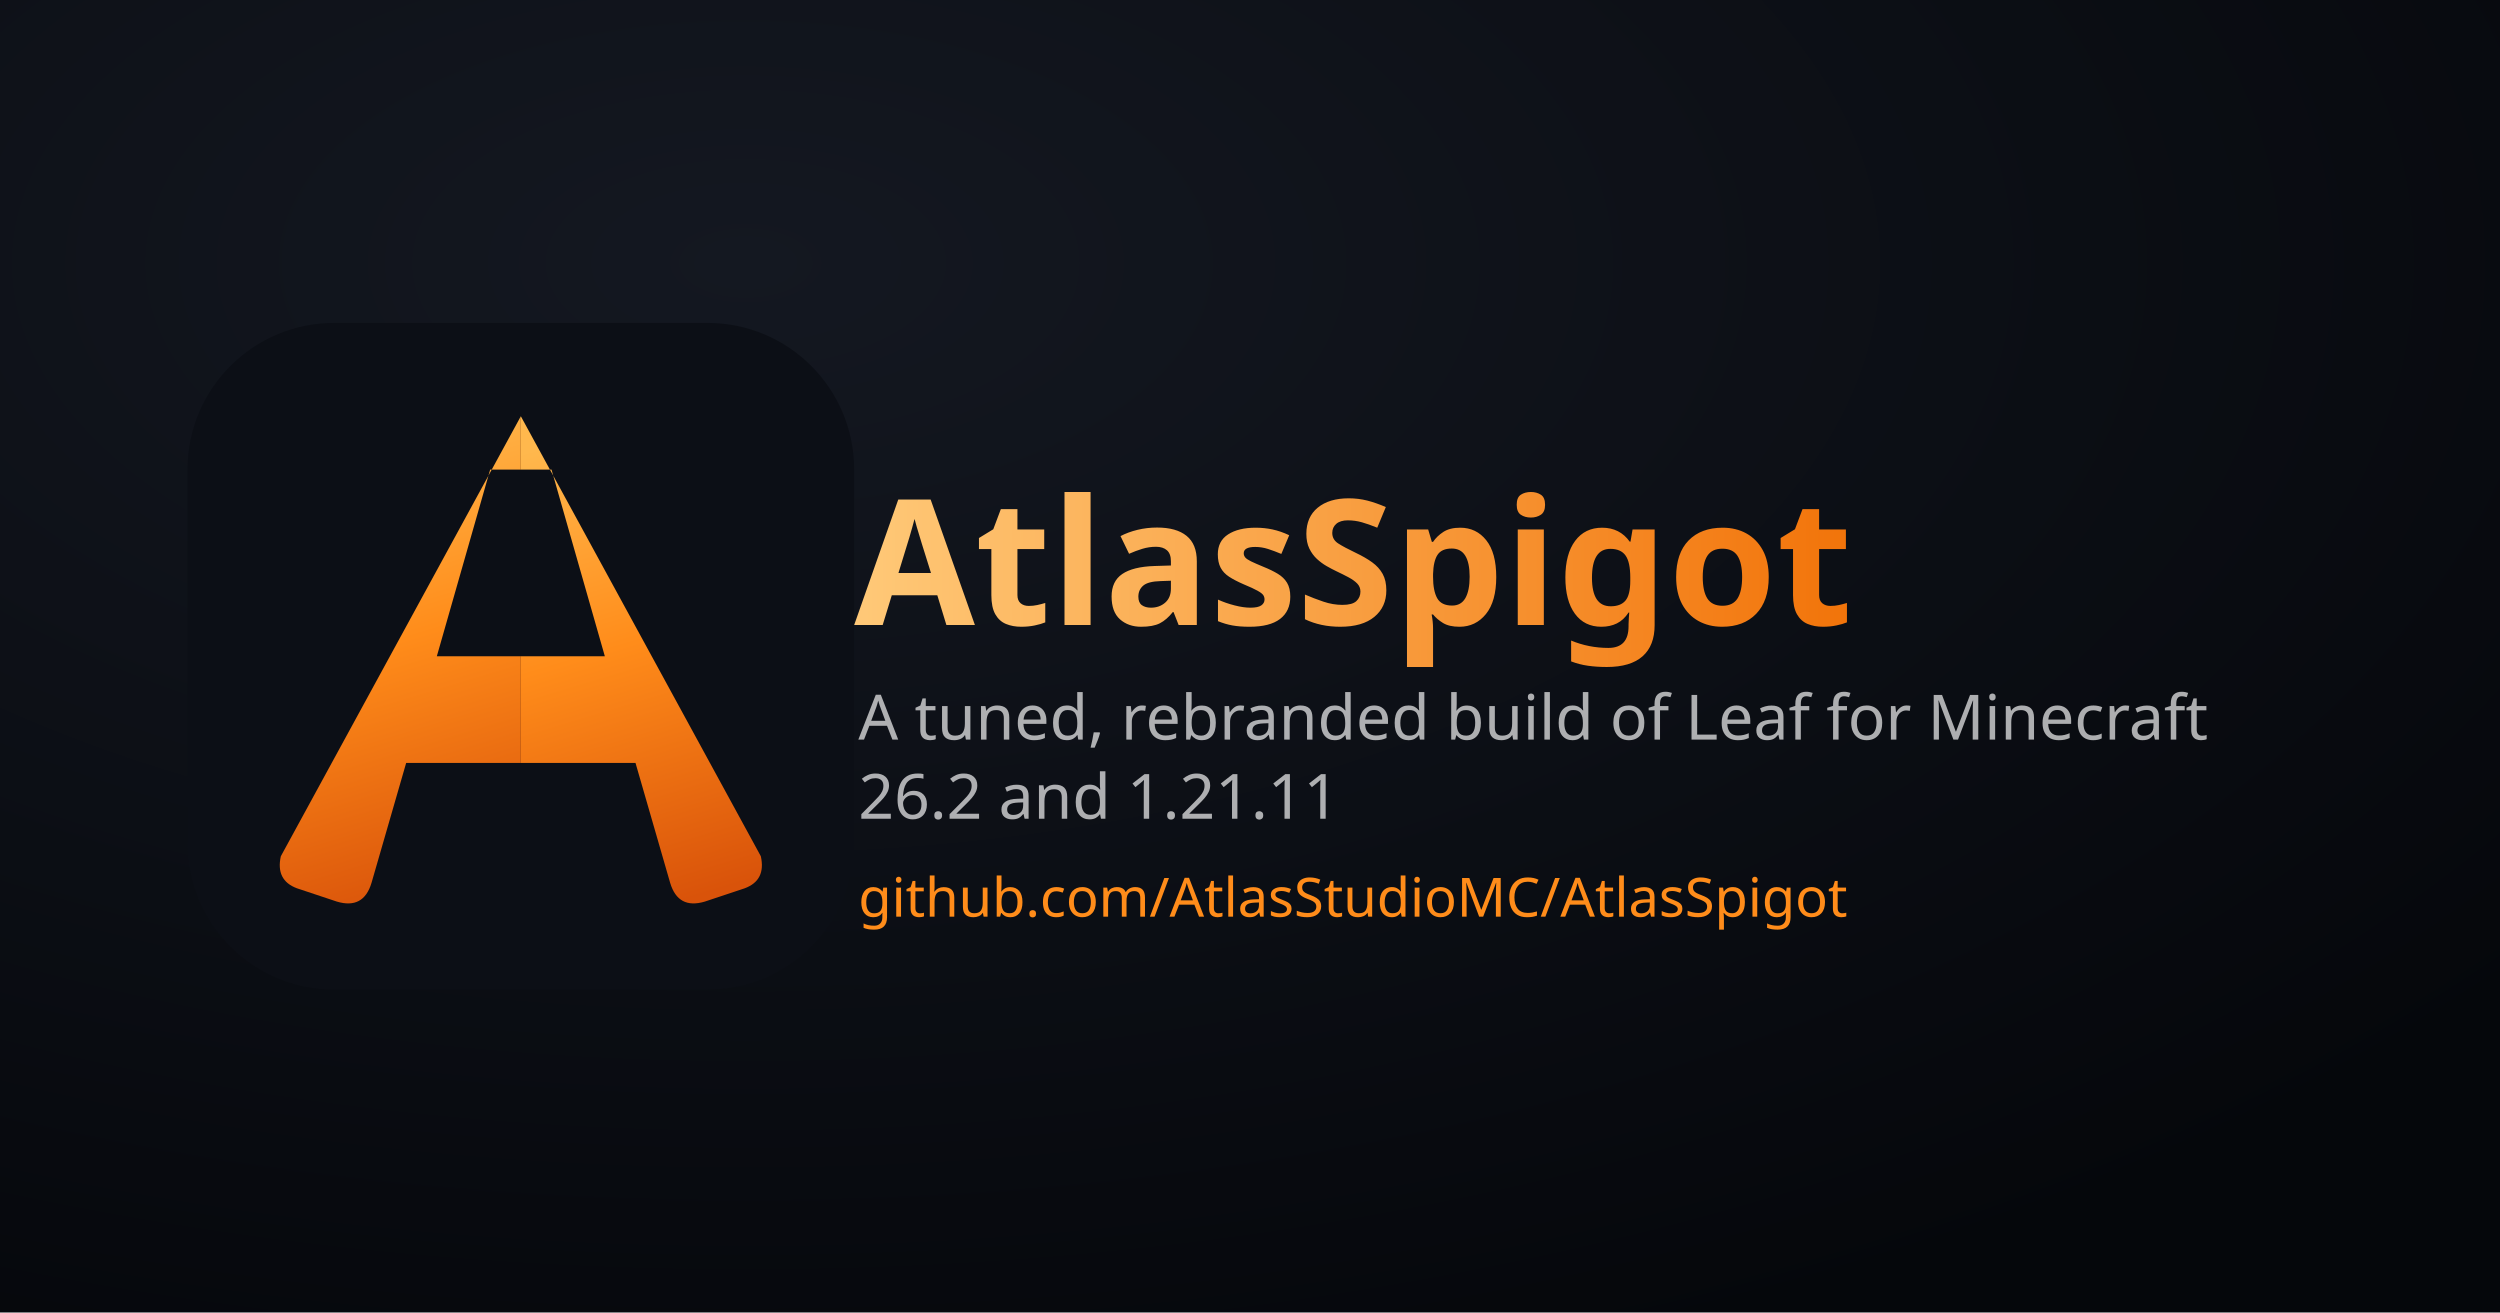
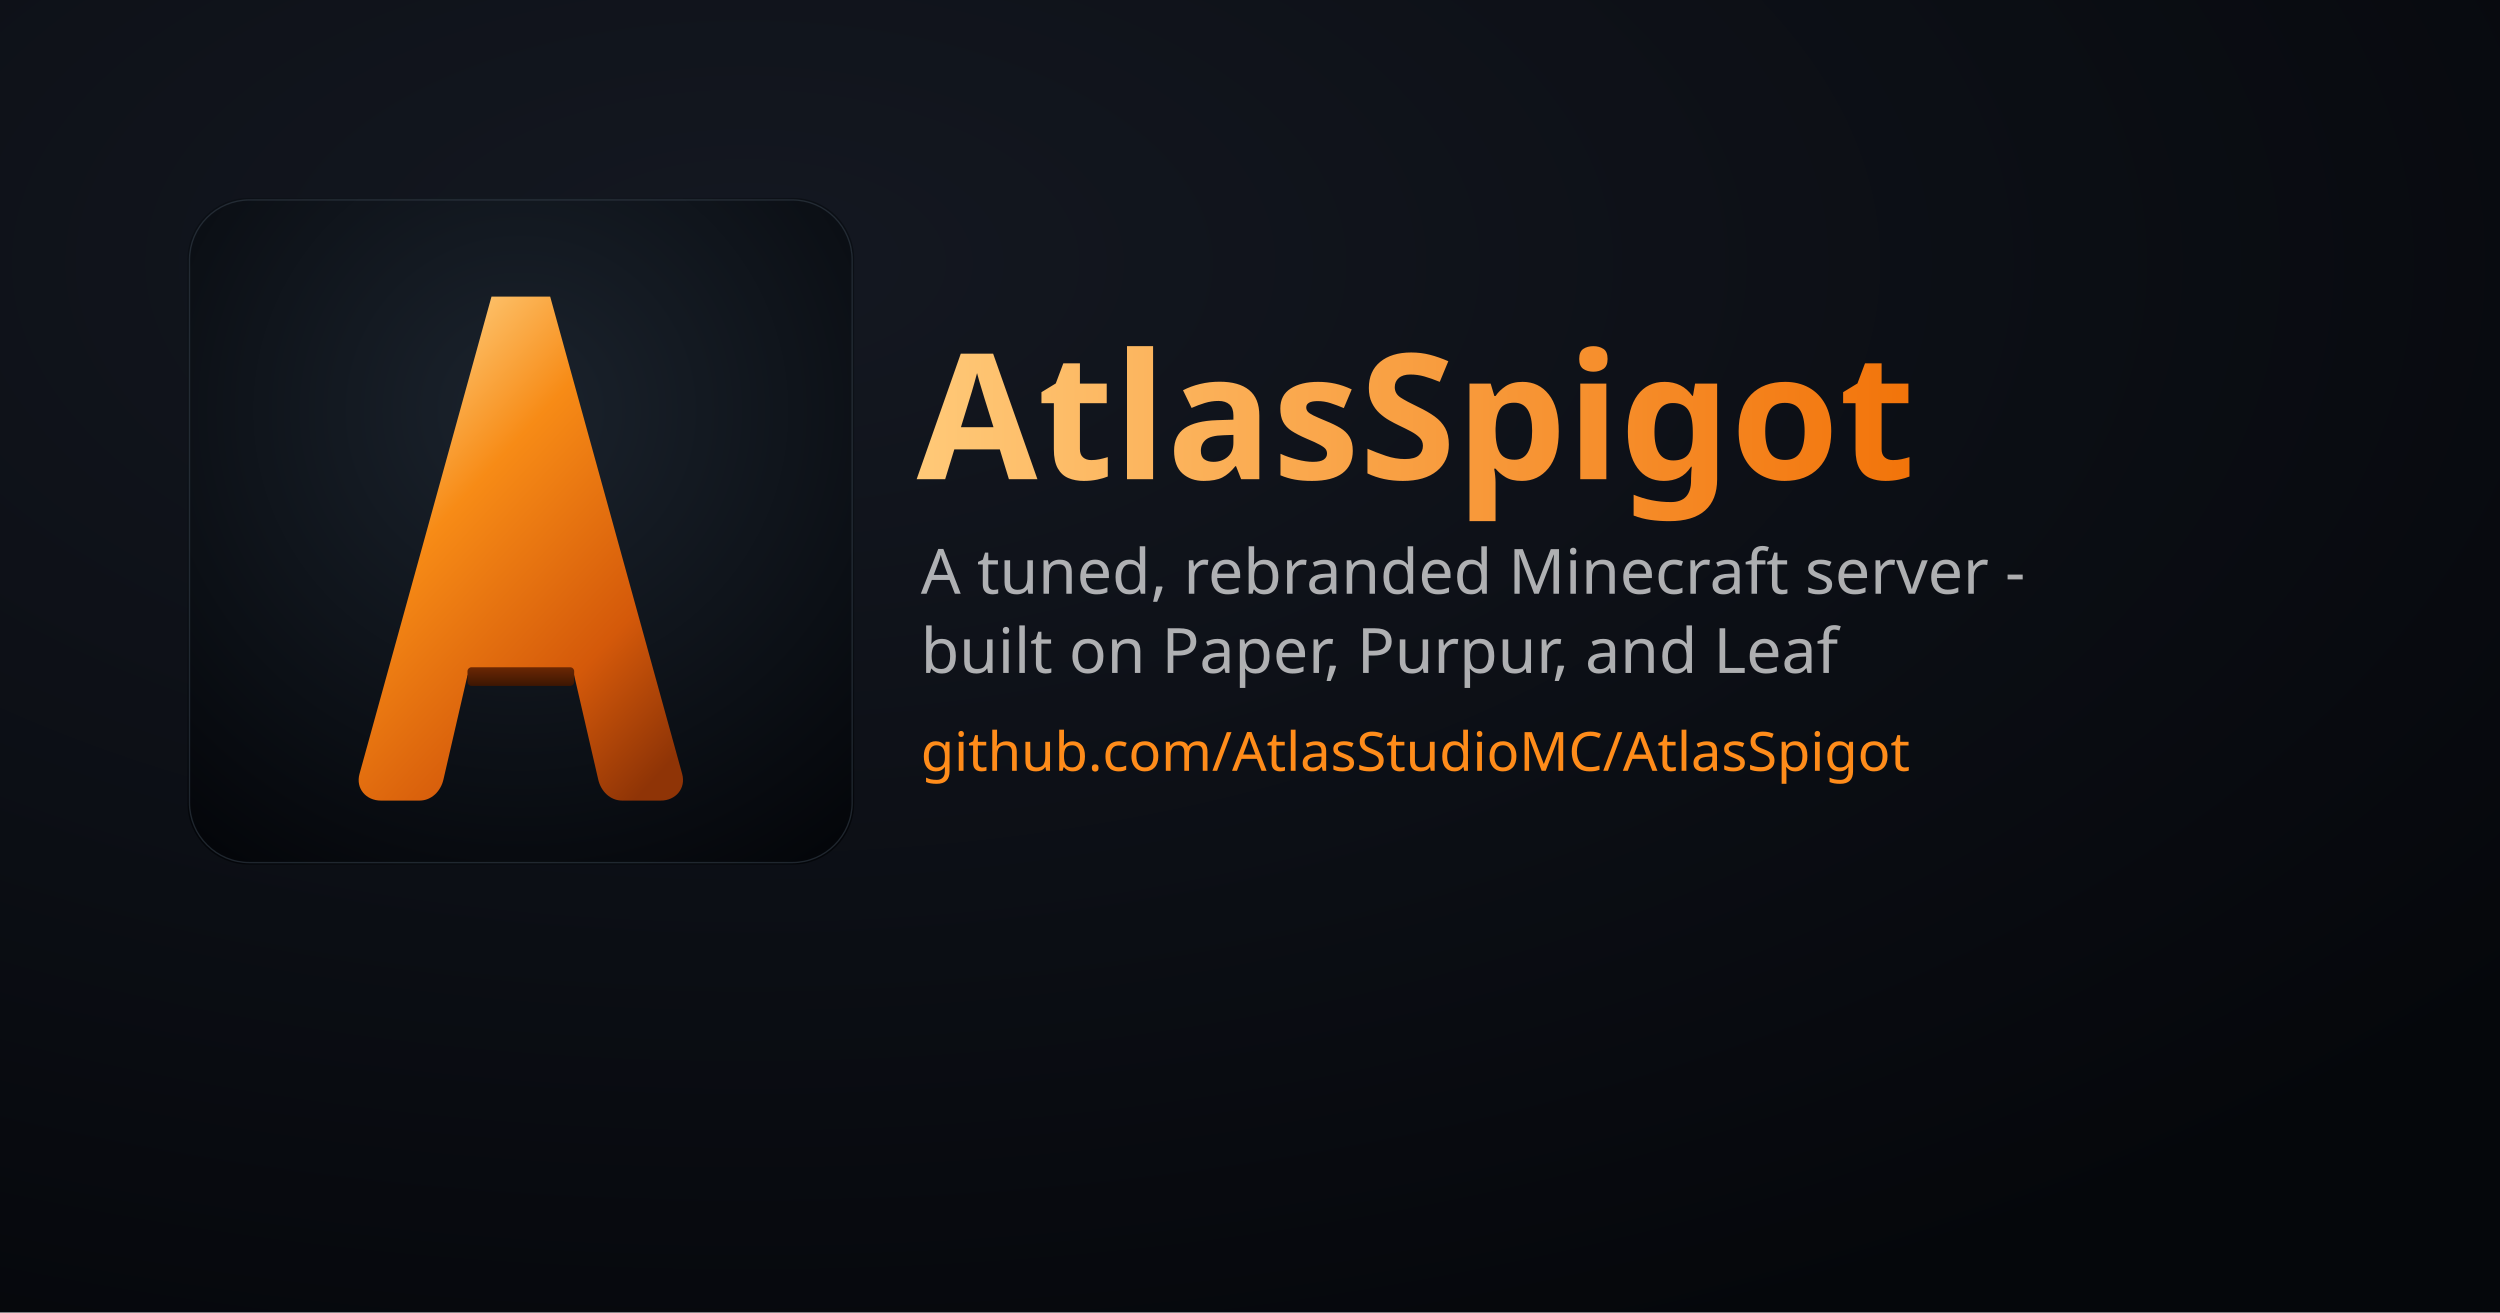
<svg xmlns="http://www.w3.org/2000/svg" width="1200" height="630" viewBox="0 0 1200 630">
  <defs>
    <radialGradient id="bg" cx="30%" cy="20%" r="90%">
      <stop offset="0%" stop-color="#141821" />
      <stop offset="100%" stop-color="#05070b" />
    </radialGradient>
-     <linearGradient id="a" x1="50%" y1="0%" x2="65%" y2="100%">
-       <stop offset="0%" stop-color="#ffb84d" />
-       <stop offset="45%" stop-color="#ff8c1a" />
-       <stop offset="100%" stop-color="#d9530a" />
-     </linearGradient>
    <linearGradient id="text" x1="0%" y1="0%" x2="100%" y2="0%">
      <stop offset="0%" stop-color="#ffc978" />
      <stop offset="100%" stop-color="#f2740a" />
    </linearGradient>
  </defs>
  <rect width="1200" height="630" fill="url(#bg)" />
-   <g transform="translate(90, 155) scale(0.64)">
-     <rect width="500" height="500" rx="110" fill="#0c0f16" />
-     <path d="       M 250 70       L 430 400       Q 434 418 418 424       L 388 434       Q 368 440 362 420       L 336 330       L 250 330       L 250 250       L 313 250       L 273 110       L 250 110       Z" fill="url(#a)" />
-     <path d="       M 250 70       L 70 400       Q 66 418 82 424       L 112 434       Q 132 440 138 420       L 164 330       L 250 330       L 250 250       L 187 250       L 227 110       L 250 110       Z" fill="url(#a)" />
-   </g>
-   <text x="410" y="300" font-family="Poppins, sans-serif" font-weight="700" font-size="84" fill="url(#text)">AtlasSpigot</text>
-   <text x="412" y="355" font-family="Poppins, sans-serif" font-weight="400" font-size="30" fill="#ffffffaa">A tuned, rebranded build of Leaf for Minecraft</text>
-   <text x="412" y="393" font-family="Poppins, sans-serif" font-weight="400" font-size="30" fill="#ffffffaa">26.2 and 1.21.11</text>
-   <text x="412" y="440" font-family="Poppins, sans-serif" font-weight="400" font-size="26" fill="#ff8c1a">github.com/AtlasStudioMC/AtlasSpigot</text>
+   <svg x="90" y="95" width="320" height="320" viewBox="0 0 500 500">
+     <defs>
+       <linearGradient id="mA" x1="15%" y1="0%" x2="85%" y2="100%">
+         <stop offset="0%" stop-color="#ffd98f" />
+         <stop offset="35%" stop-color="#f78b16" />
+         <stop offset="75%" stop-color="#d4590a" />
+         <stop offset="100%" stop-color="#8f3406" />
+       </linearGradient>
+       <linearGradient id="mAEdge" x1="0%" y1="0%" x2="0%" y2="100%">
+         <stop offset="0%" stop-color="#6b2703" />
+         <stop offset="100%" stop-color="#3d1602" />
+       </linearGradient>
+       <radialGradient id="vgC1" cx="50%" cy="32%" r="80%">
+         <stop offset="0%" stop-color="#1b232d" />
+         <stop offset="100%" stop-color="#04060a" />
+       </radialGradient>
+     </defs>
+     <rect width="500" height="500" rx="46" fill="url(#vgC1)" />
+     <rect x="1.5" y="1.5" width="497" height="497" rx="45" fill="none" stroke="#3a4652" stroke-width="1" opacity="0.5" />
+     <g transform="translate(250,262)">
+       <path d="M -22,-188 L 22,-188 L 121,170                C 124,181 116,190 105,190                L 76,190                C 67,190 60,183 58,174                L 40,96                L -40,96                L -58,174                C -60,183 -67,190 -76,190                L -105,190                C -116,190 -124,181 -121,170                L -22,-188 Z                M 0,-122 L 25,54 L -25,54 Z" fill="url(#mA)" />
+       <rect x="-40" y="90" width="80" height="14" rx="3" fill="url(#mAEdge)" />
+     </g>
+   </svg>
+   <text x="440" y="230" font-family="Poppins, sans-serif" font-weight="700" font-size="84" fill="url(#text)">AtlasSpigot</text>
+   <text x="442" y="285" font-family="Poppins, sans-serif" font-weight="400" font-size="30" fill="#ffffffaa">A tuned, rebranded Minecraft server -</text>
+   <text x="442" y="323" font-family="Poppins, sans-serif" font-weight="400" font-size="30" fill="#ffffffaa">built on Paper, Purpur, and Leaf</text>
+   <text x="442" y="370" font-family="Poppins, sans-serif" font-weight="400" font-size="26" fill="#ff8c1a">github.com/AtlasStudioMC/AtlasSpigot</text>
</svg>
